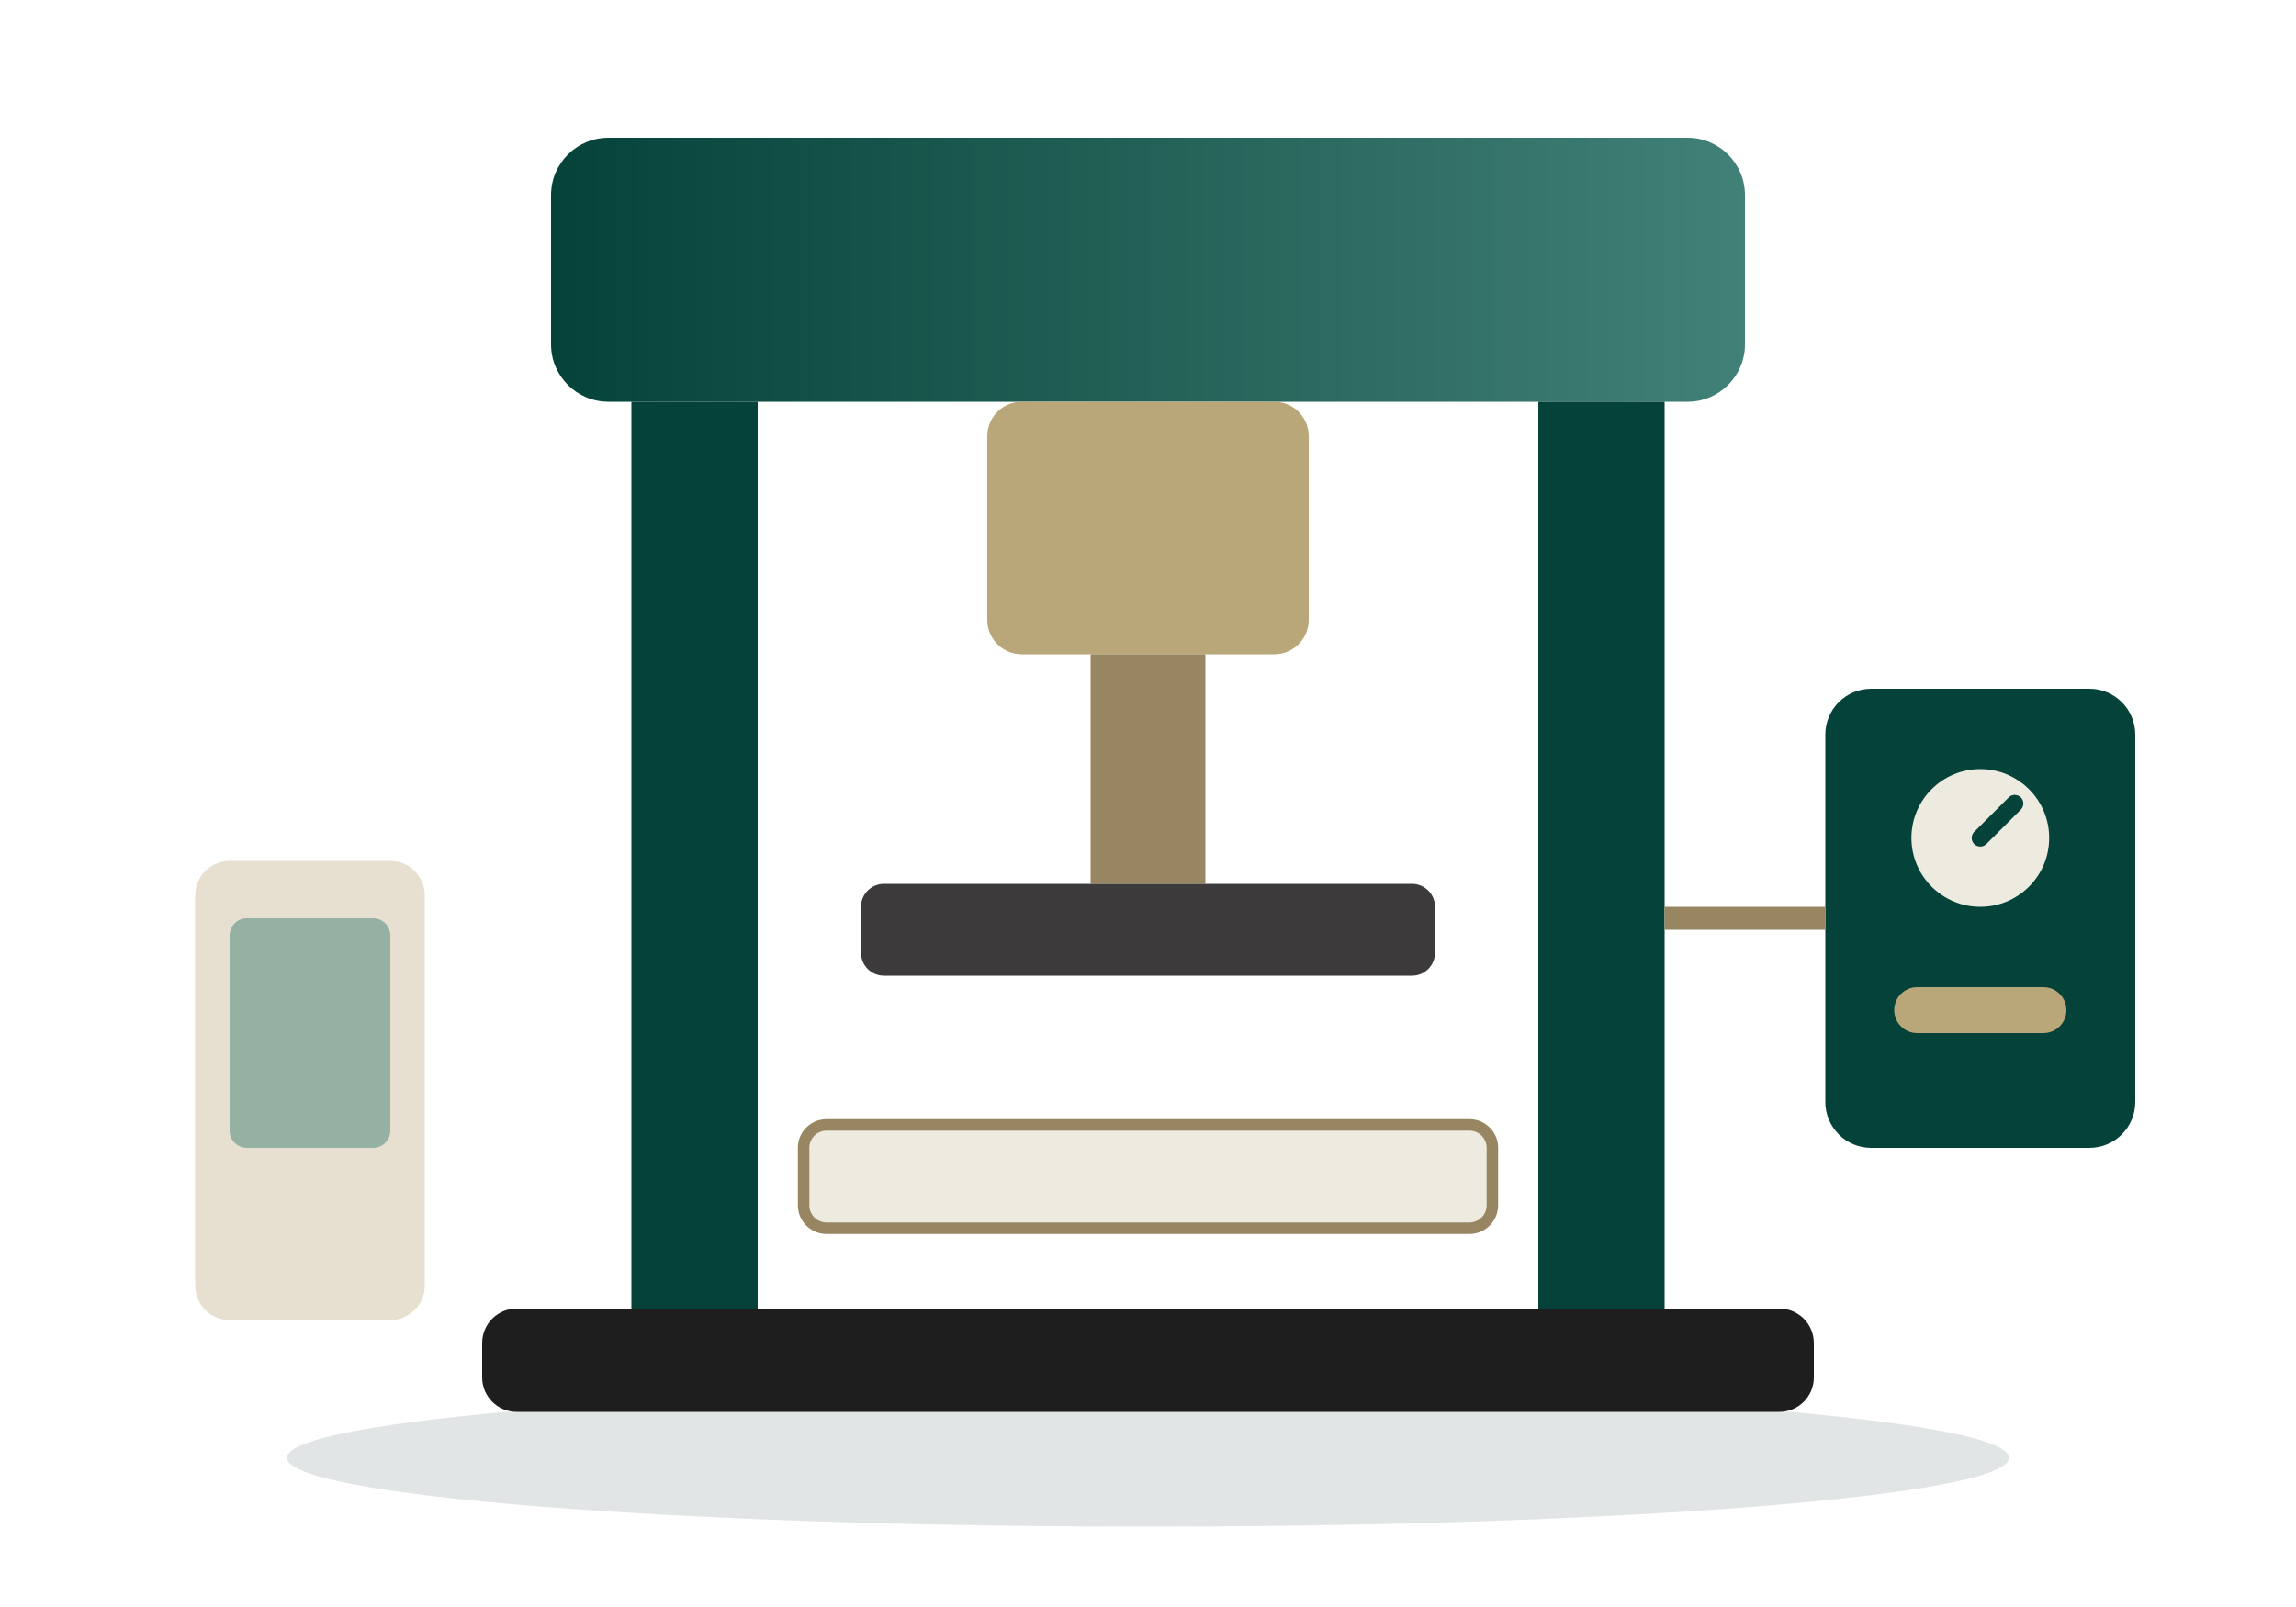
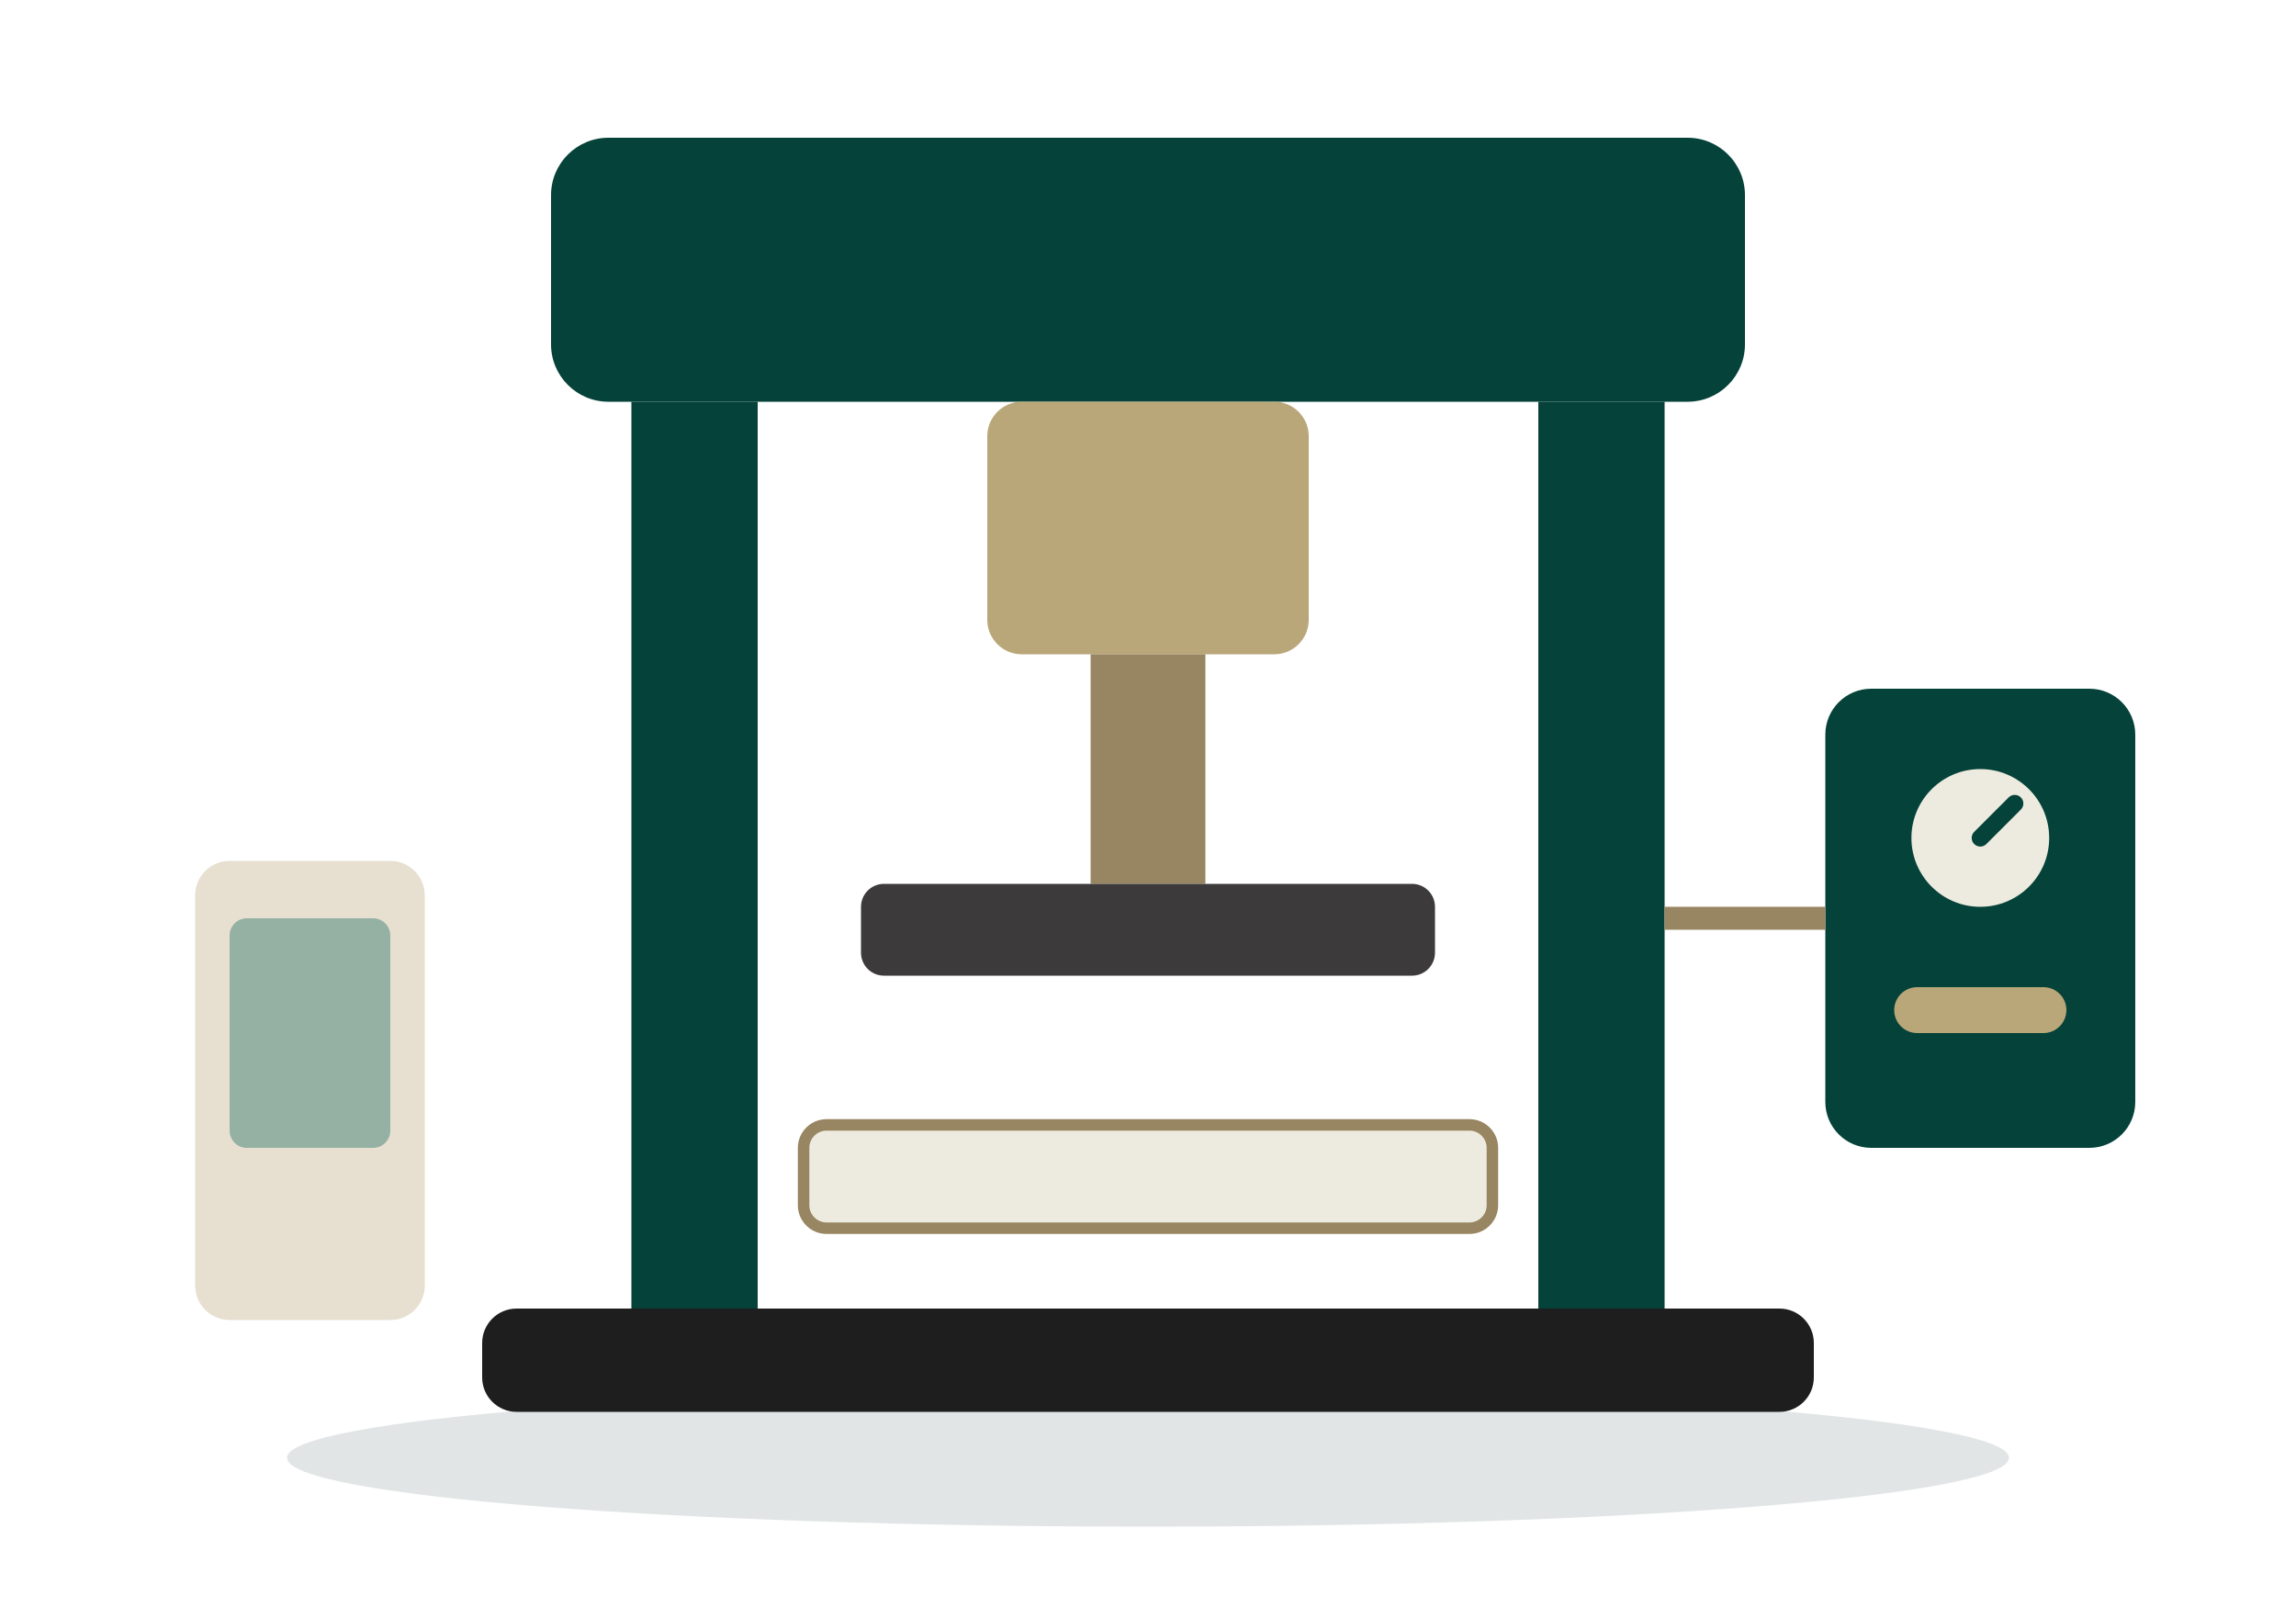
<svg xmlns="http://www.w3.org/2000/svg" viewBox="0 0 400 280" fill="none">
-   <defs>
-     <linearGradient id="p1" x1="0" y1="0" x2="1" y2="0">
-       <stop offset="0" stop-color="#054239" />
-       <stop offset="1" stop-color="#428177" />
-     </linearGradient>
-   </defs>
  <ellipse cx="200" cy="254" rx="150" ry="12" fill="#002623" opacity=".12" />
-   <rect x="96" y="24" width="208" height="46" rx="10" fill="url(#p1)" />
+   <rect x="96" y="24" width="208" height="46" rx="10" fill="#054239" />
  <rect x="110" y="70" width="22" height="160" fill="#054239" />
  <rect x="268" y="70" width="22" height="160" fill="#054239" />
  <rect x="172" y="70" width="56" height="44" rx="6" fill="#B9A779" />
  <rect x="190" y="114" width="20" height="40" fill="#988561" />
  <rect x="150" y="154" width="100" height="16" rx="4" fill="#3D3A3B" />
  <rect x="140" y="196" width="120" height="18" rx="4" fill="#EDEBE0" stroke="#988561" stroke-width="2" />
  <rect x="84" y="228" width="232" height="18" rx="6" fill="#1E1E1E" />
  <rect x="318" y="120" width="54" height="80" rx="8" fill="#054239" />
  <circle cx="345" cy="146" r="12" fill="#EDEBE0" />
  <path d="M345 146l6-6" stroke="#054239" stroke-width="3" stroke-linecap="round" />
  <rect x="330" y="172" width="30" height="8" rx="4" fill="#B9A779" />
  <path d="M318 160h-28" stroke="#988561" stroke-width="4" />
  <rect x="34" y="150" width="40" height="80" rx="6" fill="#B9A779" opacity=".35" />
  <rect x="40" y="160" width="28" height="40" rx="3" fill="#428177" opacity=".5" />
</svg>
